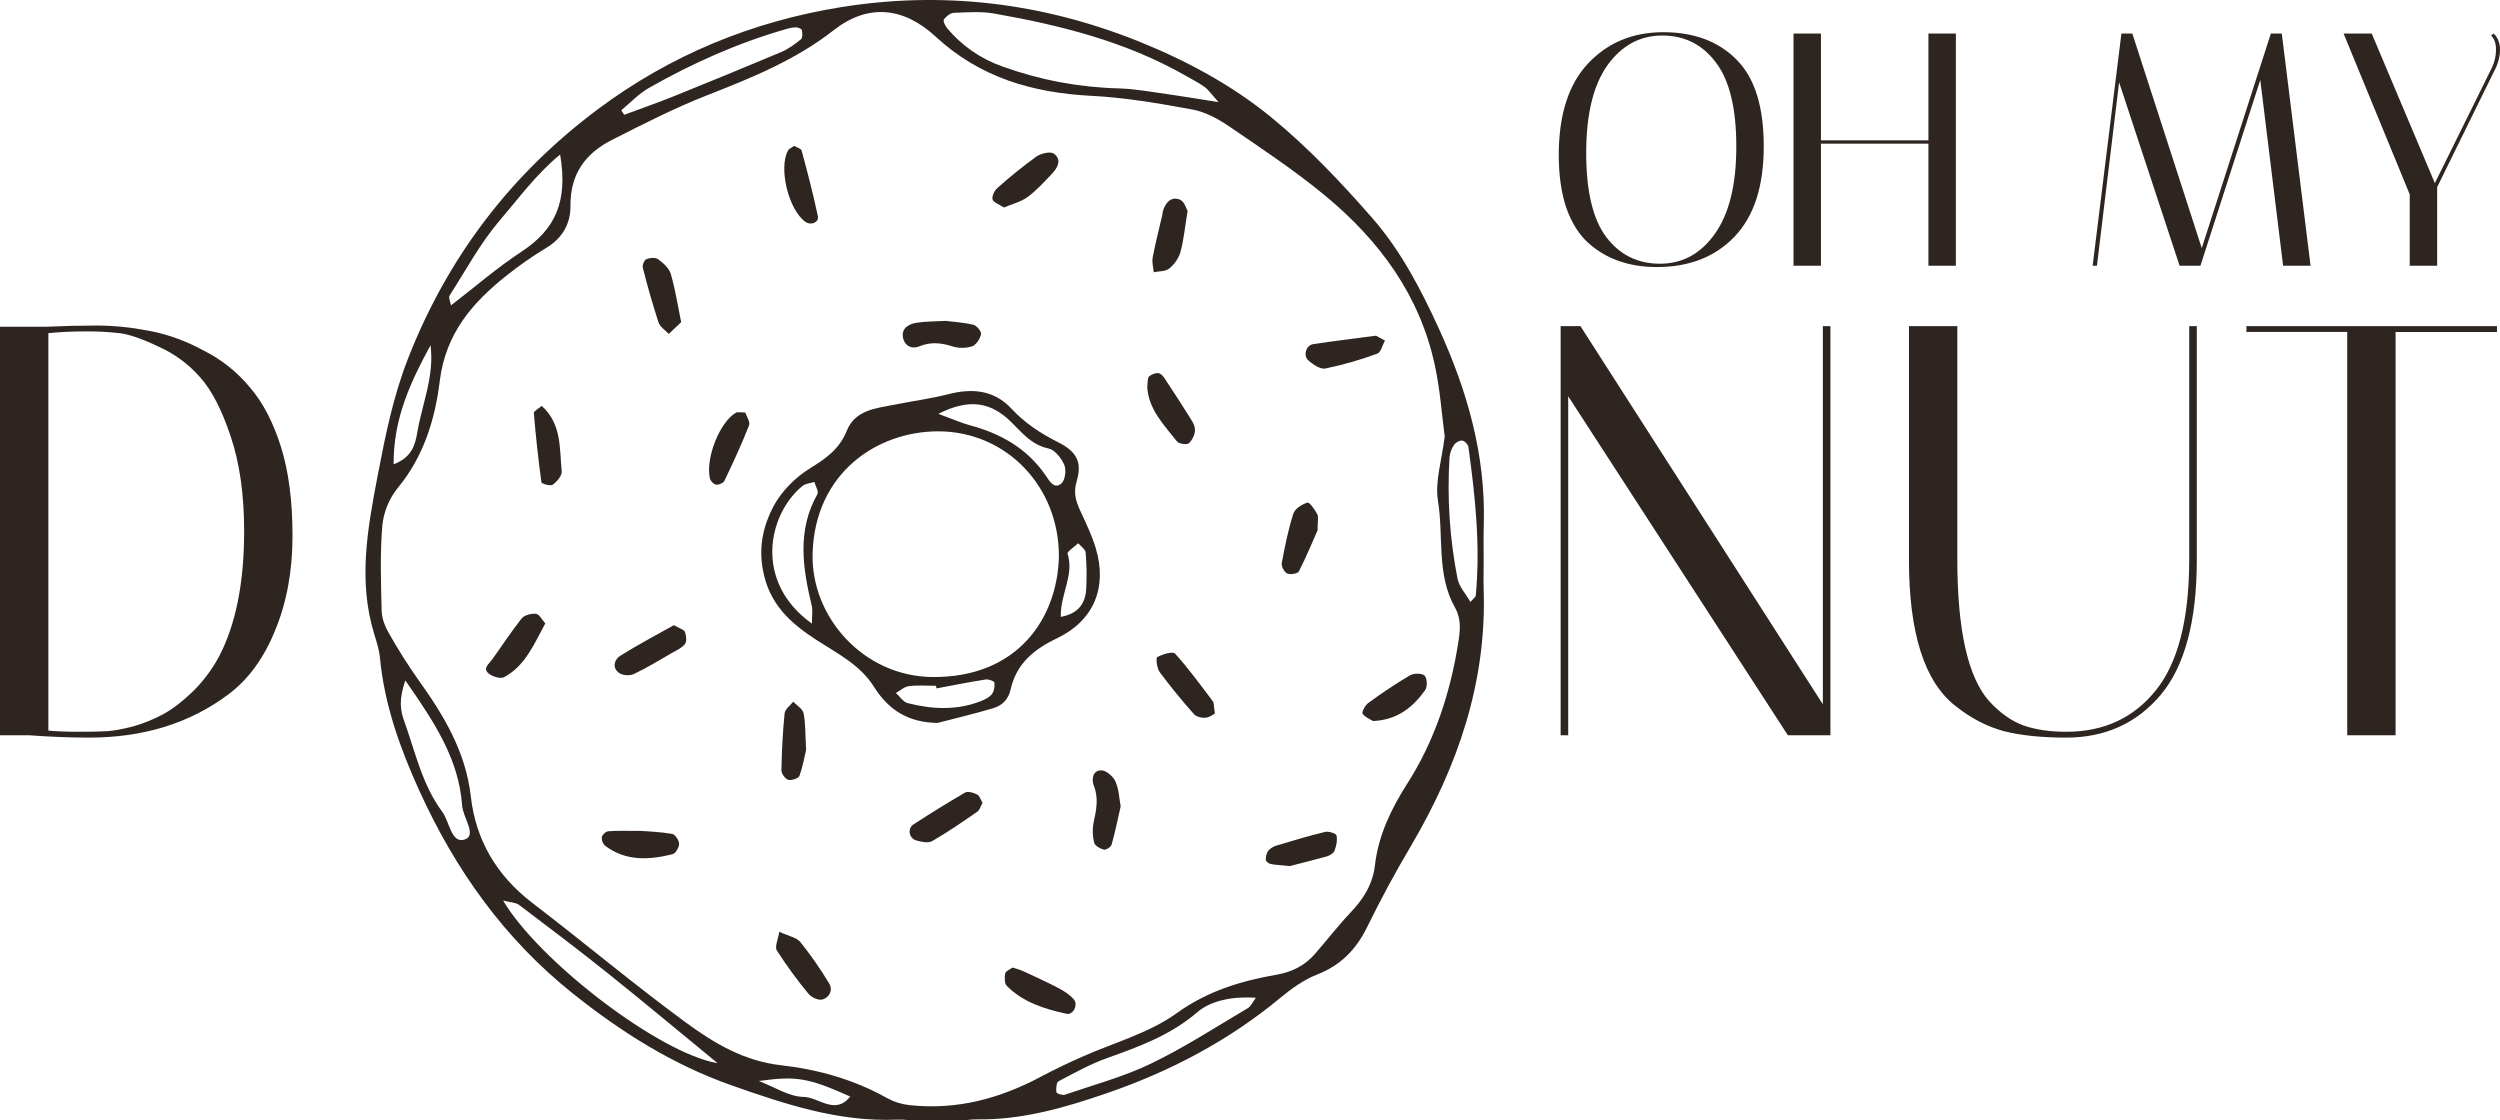
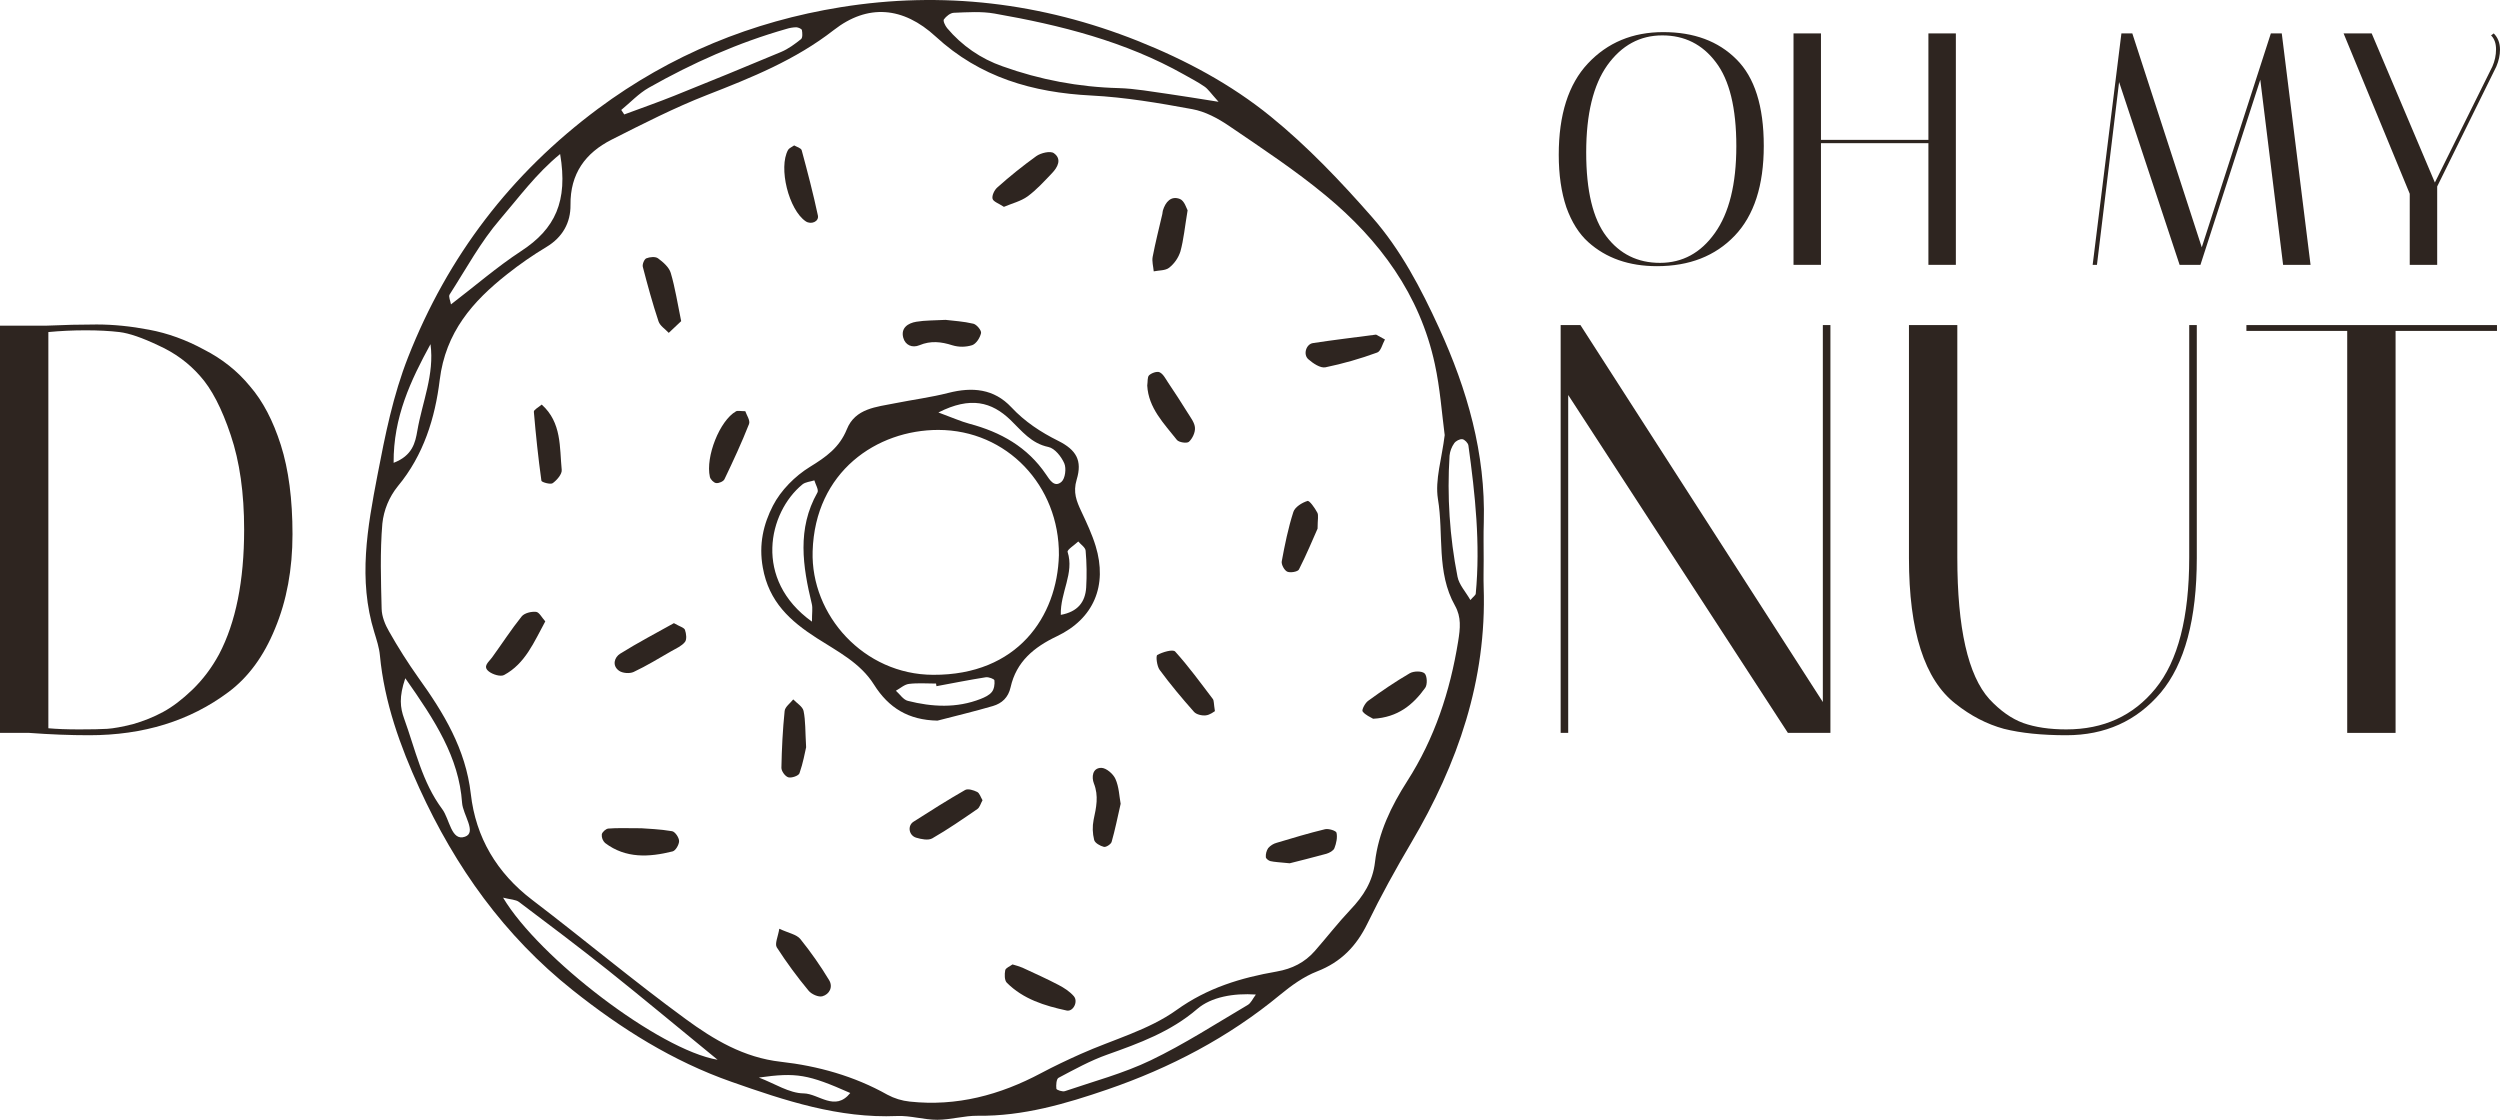
- <svg xmlns="http://www.w3.org/2000/svg" fill="none">
-   <path d="M93.768 35.494c0 .578-.018 1.157 0 1.736.197 5.886-1.633 11.189-4.57 16.189a72.893 72.893 0 00-2.775 5.133c-.7 1.44-1.673 2.45-3.185 3.04-.845.328-1.629.898-2.337 1.484-3.26 2.703-6.957 4.639-10.913 6.002-2.627.906-5.332 1.702-8.187 1.666-.85-.01-1.703.253-2.556.256-.853.003-1.704-.275-2.549-.239-3.68.159-7.09-.979-10.475-2.172-3.695-1.301-6.957-3.357-10.026-5.807-4.33-3.456-7.417-7.81-9.686-12.793-1.222-2.686-2.218-5.458-2.499-8.439-.047-.495-.21-.984-.355-1.464-1.03-3.344-.437-6.622.2-9.954.487-2.548.988-5.065 1.937-7.484 2.507-6.398 6.49-11.638 12.004-15.753 4.598-3.428 9.744-5.534 15.34-6.44 6.42-1.038 12.687-.29 18.769 2.137 3.034 1.215 5.897 2.753 8.398 4.79 2.332 1.9 4.436 4.124 6.423 6.396 1.802 2.06 3.08 4.513 4.222 7.015 1.783 3.91 2.946 7.957 2.828 12.305-.026.803-.007 1.6-.008 2.396zm-2.465-7.921c-.178-1.367-.288-2.95-.621-4.486-.948-4.42-3.497-7.871-6.894-10.69-1.93-1.601-4.032-2.993-6.105-4.41-.702-.479-1.517-.92-2.337-1.067-2.107-.39-4.238-.754-6.374-.864-3.707-.19-7.037-1.15-9.835-3.738-2.06-1.903-4.303-2.088-6.444-.412-2.427 1.898-5.19 3.012-8.004 4.115-2.063.808-4.05 1.826-6.034 2.832-1.657.842-2.623 2.155-2.6 4.143.014 1.115-.495 2.047-1.524 2.665a23.446 23.446 0 00-2.467 1.715c-2.195 1.733-3.904 3.686-4.273 6.717-.292 2.396-1.015 4.766-2.65 6.74a4.529 4.529 0 00-.977 2.37c-.15 1.792-.088 3.605-.044 5.408.012.482.22.999.467 1.424a34.17 34.17 0 001.843 2.917c1.606 2.242 3.003 4.54 3.326 7.387.312 2.76 1.64 5.007 3.885 6.723 3.253 2.487 6.389 5.127 9.69 7.549 1.775 1.304 3.674 2.445 6.015 2.71 2.34.264 4.635.904 6.733 2.088.44.238.923.386 1.42.437 2.96.32 5.701-.416 8.301-1.807a40.369 40.369 0 012.499-1.211c2.032-.914 4.284-1.513 6.054-2.785 1.97-1.418 4.075-2.047 6.335-2.443.976-.172 1.774-.576 2.41-1.305.758-.865 1.46-1.78 2.25-2.616.818-.862 1.408-1.78 1.55-3.009.22-1.884 1.023-3.548 2.041-5.146 1.725-2.7 2.706-5.685 3.216-8.858.134-.832.21-1.536-.2-2.268-1.188-2.114-.704-4.514-1.079-6.764-.19-1.217.248-2.547.431-4.064l-.004.003zM77.013 6.455c-.5-.556-.66-.808-.887-.964-.41-.284-.857-.517-1.293-.763C71.108 2.62 67.025 1.596 62.855.86 62.018.71 61.137.778 60.282.81c-.222.009-.488.226-.629.422-.064.089.081.4.204.549a7.995 7.995 0 003.501 2.422c2.355.851 4.83 1.318 7.331 1.383 1.06.029 2.116.23 3.171.374.9.129 1.799.282 3.153.495zm-31.66 60.738c-2.501-2.052-4.694-3.886-6.925-5.672-1.847-1.477-3.734-2.905-5.622-4.33-.213-.16-.547-.155-1.011-.276 2.275 3.835 9.872 9.66 13.558 10.278zM28.501 19.301c1.509-1.157 2.904-2.375 4.437-3.382 2.148-1.406 2.97-3.153 2.462-6.152-1.524 1.251-2.611 2.759-3.787 4.129-1.242 1.444-2.163 3.165-3.199 4.782-.08.13.05.389.087.623zm50.872 43.757c-1.407-.097-2.825.153-3.707.915-1.675 1.447-3.668 2.174-5.696 2.897-1.064.38-2.068.937-3.07 1.468-.139.073-.165.464-.136.694.01.078.385.205.54.152 1.82-.623 3.7-1.125 5.425-1.958 2.114-1.018 4.099-2.308 6.122-3.504.212-.119.324-.401.522-.664zM25.614 43.003c-.404 1.197-.325 1.86-.07 2.566.705 1.958 1.134 4.024 2.405 5.735.472.634.568 2.053 1.438 1.747.765-.267-.13-1.39-.183-2.148-.2-2.893-1.716-5.225-3.59-7.9zM39.263 6.97l.189.285c1.051-.391 2.113-.762 3.153-1.18a486.24 486.24 0 006.765-2.784c.453-.192.868-.5 1.255-.812.108-.089.089-.388.055-.573-.017-.083-.231-.172-.355-.178-.21.005-.42.04-.62.103-3.056.872-5.938 2.161-8.696 3.727-.645.367-1.168.936-1.746 1.412zm53.666 31.074c.185-.215.33-.305.34-.406.297-3.153-.035-6.277-.466-9.393-.021-.156-.237-.38-.385-.4-.162-.02-.415.115-.514.26-.161.232-.262.5-.292.781-.162 2.57.006 5.15.502 7.676.097.51.518.96.815 1.482zm-68.053-8.699c1.192-.456 1.37-1.283 1.499-2.029.311-1.82 1.09-3.572.833-5.496-1.247 2.297-2.352 4.623-2.331 7.525h-.001zm28.86 39.955c-2.672-1.187-3.397-1.312-5.777-.98 1.009.385 1.917.994 2.83 1.004.952.014 1.983 1.185 2.949-.024h-.001z" fill="#2E2520" />
-   <path d="M59.25 45.691c-1.828-.032-3.084-.8-4.014-2.284-.866-1.384-2.306-2.102-3.626-2.955-1.663-1.074-3.017-2.286-3.4-4.464-.267-1.477.043-2.76.64-3.925.501-.975 1.395-1.88 2.335-2.46 1.019-.628 1.863-1.22 2.334-2.381.532-1.335 1.874-1.416 3.062-1.656 1.118-.226 2.256-.371 3.359-.655 1.508-.386 2.877-.267 3.98.913.851.915 1.846 1.57 2.955 2.126 1.153.577 1.534 1.25 1.173 2.456-.246.817-.008 1.375.295 2.028.332.712.673 1.435.902 2.188.76 2.502-.115 4.609-2.454 5.723-1.45.69-2.56 1.611-2.92 3.23-.145.652-.55 1.023-1.124 1.192-1.157.34-2.33.62-3.498.924zM66.922 35.2c.037-4.409-3.292-7.934-7.621-7.94-3.885 0-7.792 2.64-7.944 7.696-.121 4.048 3.237 7.818 7.615 7.832 5.331.027 7.846-3.69 7.95-7.588zm-15.607 4.215c0-.565.054-.854-.008-1.115-.575-2.395-.948-4.767.355-7.074.094-.165-.123-.507-.196-.767-.255.083-.564.1-.757.259-2.152 1.773-3.112 6.03.606 8.697zm7.99-13.261c.9.331 1.415.566 1.952.712 1.983.527 3.675 1.474 4.853 3.22.232.344.532.854.976.463.236-.21.313-.848.177-1.168-.183-.424-.6-.954-1.001-1.038-1.09-.228-1.686-1.02-2.396-1.711-1.194-1.15-2.528-1.512-4.56-.478zm-.122 17.355l-.027-.166c-.571 0-1.148-.05-1.71.02-.29.036-.552.282-.827.434.25.221.467.57.755.642 1.536.39 3.086.473 4.601-.123.26-.102.547-.235.71-.444.144-.178.19-.494.161-.734-.011-.089-.37-.223-.547-.195-1.04.164-2.077.37-3.112.564l-.004.002zm7.86-4.522c1.064-.198 1.54-.8 1.602-1.727.046-.781.034-1.565-.034-2.344-.017-.205-.303-.389-.465-.583-.237.225-.718.528-.674.663.432 1.352-.472 2.563-.43 3.989v.002zM76.783 45.09c-.061.032-.308.24-.575.268-.243.028-.598-.054-.749-.224a38.337 38.337 0 01-2.169-2.66c-.177-.241-.25-.89-.149-.946.333-.184.983-.376 1.128-.217.856.948 1.61 1.99 2.383 3.012.076.102.053.277.13.768zM40.535 52.514c.396.032 1.178.056 1.94.187.19.033.444.406.444.629 0 .222-.22.607-.41.654-1.481.37-2.956.46-4.267-.534a.667.667 0 01-.209-.548c.029-.148.258-.356.413-.366.569-.048 1.139-.022 2.09-.022zM86.968 21.216l.56.308c-.158.286-.256.745-.488.828a22.9 22.9 0 01-3.275.938c-.32.063-.785-.253-1.08-.514-.34-.301-.138-.956.292-1.022 1.262-.195 2.534-.345 3.99-.538zM49.25 58.887c.594.278 1.09.356 1.332.652.663.826 1.27 1.696 1.816 2.604.266.433.023.901-.425 1.026-.246.068-.691-.133-.872-.356a28.308 28.308 0 01-2.007-2.746c-.142-.227.078-.683.157-1.18zM72.506 24.446c.037-.253 0-.542.118-.653.16-.146.502-.267.666-.188.225.108.37.403.525.635.43.647.854 1.296 1.263 1.958.183.297.429.613.444.932.018.296-.162.68-.383.882-.124.114-.632.04-.757-.117-.82-1.046-1.803-2.025-1.876-3.449zM75.057 13.335c-.177 1.068-.248 1.854-.455 2.607-.13.407-.377.766-.71 1.031-.235.19-.645.163-.976.233-.027-.31-.123-.635-.067-.93.173-.91.404-1.808.612-2.71.016-.07.011-.146.032-.214.163-.545.516-.96 1.081-.734.285.114.418.613.483.717zM59.759 20.28c.498.063 1.144.097 1.76.246.21.051.52.431.484.595-.064.293-.307.678-.564.765-.406.128-.841.13-1.249.006-.71-.226-1.37-.302-2.079-.005-.465.196-.901-.01-1.025-.474-.166-.623.3-.925.825-1.013.559-.093 1.136-.078 1.848-.12zM70.826 50.965c-.202.884-.355 1.659-.573 2.416-.042.149-.355.35-.486.315-.236-.057-.568-.244-.616-.438a2.93 2.93 0 01-.035-1.281c.167-.776.33-1.513.018-2.306-.15-.38-.107-.986.468-.985.31 0 .755.385.894.703.227.508.242 1.106.33 1.576zM62.095 50.738c-.115.207-.171.452-.323.557-.934.646-1.87 1.295-2.853 1.86-.252.144-.692.055-1.013-.04-.47-.14-.567-.76-.177-1.01a77.267 77.267 0 013.265-2.015c.177-.102.532.008.761.122.155.078.222.331.34.526zM50.191 9.22c.152.089.438.167.476.308.37 1.371.728 2.747 1.023 4.135.082.386-.427.6-.767.37-1.073-.725-1.741-3.408-1.116-4.53.065-.112.223-.168.384-.283zM63.447 13.115c-.323-.216-.672-.326-.719-.513-.05-.203.117-.55.298-.712.787-.706 1.61-1.37 2.466-1.99.289-.204.888-.348 1.11-.19.523.37.248.89-.117 1.272-.49.513-.976 1.055-1.54 1.47-.433.312-.988.446-1.498.663zM43.05 20.362l-.784.744c-.224-.243-.556-.445-.65-.735a53.327 53.327 0 01-.99-3.451c-.041-.16.089-.485.222-.54.217-.09.575-.125.74 0 .325.24.697.564.803.926.28.944.427 1.93.659 3.056zM34.463 39.398c-.72 1.324-1.266 2.68-2.606 3.401-.225.121-.724-.034-.965-.227-.41-.327 0-.598.2-.877.628-.868 1.21-1.774 1.878-2.61.172-.215.61-.32.906-.291.203.019.368.364.587.604zM42.591 39.51c.375.218.648.283.698.427.084.235.127.604 0 .767-.206.26-.558.41-.861.584-.787.453-1.563.93-2.382 1.317-.249.117-.7.082-.922-.077-.457-.326-.297-.85.07-1.08 1.124-.706 2.305-1.324 3.397-1.938zM83.27 33.517c-.289.654-.695 1.641-1.177 2.59-.075.147-.541.227-.739.139-.184-.083-.384-.454-.347-.655.194-1.055.407-2.113.733-3.131.1-.311.548-.593.893-.697.128-.039.463.445.621.74.091.167.016.423.016 1.014zM34.237 25.653c1.274 1.146 1.122 2.703 1.263 4.14.027.267-.304.649-.569.842-.138.102-.7-.061-.714-.155a83.014 83.014 0 01-.478-4.372c-.01-.125.29-.277.498-.455zM63.99 61.15c.214.056.424.125.63.206.764.356 1.533.702 2.28 1.094.354.185.71.416.965.712.294.342-.042 1-.453.91-1.387-.3-2.743-.72-3.781-1.762-.154-.154-.15-.54-.1-.795.029-.144.297-.244.46-.366zM47.103 26.072c.073.23.325.588.237.813-.466 1.188-1.006 2.348-1.555 3.5-.067.142-.355.268-.525.245-.15-.019-.355-.229-.394-.388-.291-1.285.627-3.584 1.65-4.162.105-.06.274-.008.587-.008zM86.782 45.571c-.16-.101-.492-.225-.665-.464-.07-.096.154-.53.347-.669a31.463 31.463 0 012.633-1.75c.245-.144.754-.154.934.007.166.15.191.712.041.918-.761 1.065-1.721 1.877-3.29 1.958zM81.51 54.737c-.658-.069-.945-.076-1.219-.137-.116-.026-.29-.164-.291-.254a.954.954 0 01.15-.574c.141-.161.326-.277.532-.334 1.015-.306 2.031-.613 3.061-.861.224-.054.695.094.724.222.068.305-.013.672-.132.98-.063.161-.314.296-.506.355-.882.243-1.768.46-2.319.603zM50.947 47.38c-.073.311-.191 1-.42 1.648-.056.161-.5.316-.704.257-.204-.058-.443-.396-.437-.607.021-1.2.08-2.403.202-3.598.026-.26.355-.49.545-.734.227.241.595.454.653.73.128.62.101 1.271.16 2.305zM98.513 9.812c0-2.543.613-4.472 1.839-5.785 1.24-1.328 2.829-1.992 4.765-1.992 1.937 0 3.476.573 4.618 1.719 1.157 1.146 1.735 2.977 1.735 5.492 0 2.516-.613 4.416-1.839 5.702-1.226 1.286-2.863 1.929-4.911 1.929-1.769 0-3.218-.51-4.347-1.53-.585-.532-1.045-1.265-1.379-2.202-.32-.95-.48-2.061-.48-3.333zm6.541-7.567c-1.407 0-2.563.629-3.469 1.886-.891 1.258-1.337 3.103-1.337 5.534 0 2.432.425 4.207 1.275 5.325.849 1.118 1.978 1.677 3.385 1.677 1.421 0 2.577-.629 3.469-1.887.906-1.271 1.358-3.11 1.358-5.513 0-2.417-.431-4.192-1.295-5.324-.85-1.132-1.979-1.698-3.386-1.698zM115.084 16.793h-1.734V2.119h1.734v6.75h6.792v-6.75h1.735v14.674h-1.735V9.079h-6.792v7.714zM132.527 16.793h-.272l1.818-14.674h.69l4.388 13.563 4.368-13.563h.69l1.818 14.674h-1.735l-1.442-11.74-3.782 11.74h-1.317L133.927 5.2l-1.4 11.593zM157.603 2.119c.265.265.397.608.397 1.027 0 .35-.077.706-.23 1.07l-3.741 7.609v4.968h-1.734v-4.507l-4.18-10.167h1.777l3.991 9.454 3.636-7.358c.154-.35.23-.713.23-1.09 0-.377-.104-.67-.313-.88l.167-.126zM2.946 20.648c1.08-.049 2.136-.074 3.167-.074 1.056 0 2.16.111 3.314.333 1.179.221 2.333.64 3.462 1.256a9.02 9.02 0 012.91 2.327c.81.936 1.46 2.18 1.951 3.731.491 1.552.737 3.435.737 5.652 0 2.216-.369 4.211-1.105 5.984-.712 1.749-1.694 3.09-2.946 4.027-2.43 1.822-5.365 2.733-8.802 2.733-1.203 0-2.467-.05-3.793-.148H0V20.65h2.946zm.11 25.526c.516.05 1.167.074 1.952.074.786 0 1.375-.013 1.768-.037.393-.025.933-.123 1.62-.296a9.447 9.447 0 001.915-.776c.59-.32 1.203-.788 1.842-1.403a9.184 9.184 0 001.694-2.253c1.055-2.02 1.583-4.655 1.583-7.906 0-2.315-.282-4.31-.847-5.984-.565-1.7-1.215-2.955-1.952-3.768a7.603 7.603 0 00-2.614-1.92c-1.031-.493-1.854-.777-2.468-.85a18.09 18.09 0 00-2.136-.111c-.81 0-1.595.037-2.356.11v25.12zM99.111 46.47h-.479V20.61h1.252l15.32 23.9v-23.9h.479V46.47h-2.688L99.111 25.044V46.47zM138.359 20.611h.479v14.776c0 3.867-.761 6.711-2.283 8.533-1.522 1.798-3.511 2.697-5.966 2.697-1.547 0-2.86-.135-3.94-.406-1.081-.296-2.099-.825-3.057-1.589-1.964-1.526-2.946-4.605-2.946-9.235V20.611h3.057v14.74c0 4.482.675 7.474 2.025 8.976.687.739 1.399 1.244 2.136 1.514.761.271 1.669.407 2.725.407 2.357 0 4.235-.862 5.634-2.586 1.424-1.749 2.136-4.52 2.136-8.312V20.611zM151.401 46.47h-3.057V20.98h-6.371v-.369h15.836v.37h-6.408v25.488z" fill="#2E2520" />
+ <svg xmlns="http://www.w3.org/2000/svg" viewBox="0 0 96 43" fill="none">
+   <path d="M56.973 21.496C56.973 21.847 56.962 22.197 56.973 22.548C57.093 26.112 55.981 29.324 54.196 32.352C53.597 33.368 53.026 34.4 52.51 35.461C52.085 36.333 51.494 36.945 50.575 37.302C50.062 37.501 49.586 37.846 49.155 38.201C47.175 39.838 44.928 41.011 42.524 41.836C40.928 42.384 39.284 42.867 37.55 42.845C37.033 42.839 36.515 42.998 35.997 43C35.479 43.002 34.961 42.833 34.448 42.855C32.212 42.952 30.14 42.263 28.084 41.54C25.839 40.752 23.857 39.507 21.992 38.023C19.36 35.93 17.485 33.293 16.107 30.275C15.364 28.648 14.759 26.969 14.588 25.164C14.56 24.865 14.461 24.568 14.373 24.278C13.747 22.252 14.107 20.267 14.494 18.249C14.79 16.706 15.095 15.181 15.671 13.716C17.194 9.841 19.614 6.668 22.965 4.176C25.759 2.1 28.885 0.824 32.285 0.276C36.186 -0.353 39.994 0.1 43.689 1.57C45.533 2.305 47.272 3.237 48.791 4.471C50.209 5.622 51.487 6.968 52.694 8.345C53.789 9.592 54.566 11.077 55.26 12.593C56.343 14.961 57.049 17.412 56.978 20.045C56.962 20.532 56.973 21.014 56.973 21.496ZM55.475 16.699C55.367 15.871 55.3 14.913 55.098 13.982C54.522 11.305 52.973 9.215 50.909 7.509C49.737 6.538 48.459 5.695 47.2 4.838C46.774 4.547 46.278 4.28 45.78 4.191C44.5 3.955 43.205 3.734 41.907 3.668C39.655 3.553 37.632 2.972 35.931 1.404C34.679 0.251 33.317 0.14 32.016 1.155C30.541 2.304 28.863 2.979 27.153 3.646C25.899 4.136 24.692 4.753 23.487 5.362C22.48 5.872 21.893 6.667 21.907 7.871C21.915 8.546 21.606 9.111 20.981 9.485C20.46 9.798 19.959 10.145 19.482 10.523C18.149 11.573 17.11 12.756 16.885 14.591C16.708 16.043 16.269 17.478 15.275 18.673C14.943 19.085 14.737 19.583 14.682 20.109C14.591 21.194 14.628 22.292 14.655 23.384C14.663 23.676 14.789 23.989 14.939 24.246C15.282 24.854 15.656 25.444 16.059 26.013C17.035 27.371 17.883 28.762 18.079 30.487C18.269 32.158 19.076 33.52 20.44 34.559C22.417 36.065 24.322 37.664 26.328 39.13C27.406 39.92 28.56 40.612 29.982 40.772C31.404 40.932 32.798 41.319 34.074 42.036C34.341 42.18 34.634 42.27 34.936 42.301C36.735 42.495 38.4 42.049 39.98 41.207C40.475 40.943 40.985 40.703 41.498 40.473C42.733 39.92 44.101 39.557 45.177 38.786C46.373 37.928 47.652 37.547 49.025 37.307C49.618 37.203 50.104 36.958 50.49 36.517C50.95 35.993 51.377 35.439 51.857 34.932C52.354 34.41 52.712 33.854 52.799 33.11C52.932 31.969 53.42 30.961 54.039 29.993C55.087 28.358 55.683 26.551 55.993 24.629C56.074 24.125 56.12 23.699 55.871 23.255C55.15 21.975 55.444 20.521 55.216 19.159C55.1 18.422 55.366 17.616 55.478 16.697L55.475 16.699ZM46.793 3.909C46.488 3.573 46.392 3.42 46.254 3.326C46.005 3.153 45.733 3.013 45.468 2.863C43.204 1.587 40.724 0.966 38.191 0.521C37.682 0.431 37.146 0.471 36.627 0.491C36.492 0.496 36.331 0.627 36.245 0.746C36.206 0.8 36.294 0.989 36.369 1.079C36.933 1.751 37.668 2.258 38.496 2.546C39.927 3.061 41.43 3.344 42.95 3.383C43.594 3.401 44.236 3.522 44.877 3.61C45.424 3.687 45.97 3.781 46.793 3.909ZM27.556 40.695C26.037 39.452 24.704 38.341 23.349 37.259C22.226 36.365 21.08 35.5 19.932 34.637C19.804 34.54 19.6 34.543 19.318 34.47C20.701 36.792 25.316 40.32 27.556 40.695ZM17.317 11.689C18.234 10.989 19.082 10.251 20.013 9.641C21.318 8.79 21.817 7.732 21.509 5.915C20.583 6.673 19.922 7.586 19.208 8.416C18.453 9.291 17.894 10.332 17.264 11.312C17.216 11.391 17.295 11.547 17.317 11.689ZM48.226 38.19C47.371 38.132 46.511 38.282 45.974 38.744C44.956 39.62 43.745 40.061 42.514 40.499C41.867 40.728 41.257 41.066 40.648 41.388C40.564 41.432 40.548 41.669 40.565 41.808C40.571 41.855 40.799 41.932 40.893 41.9C41.999 41.523 43.142 41.219 44.19 40.715C45.474 40.098 46.68 39.317 47.91 38.592C48.038 38.52 48.106 38.349 48.226 38.19ZM15.563 26.044C15.317 26.769 15.366 27.171 15.52 27.598C15.949 28.784 16.209 30.035 16.982 31.071C17.268 31.456 17.327 32.315 17.855 32.13C18.32 31.968 17.776 31.288 17.744 30.829C17.622 29.076 16.702 27.664 15.563 26.044ZM23.856 4.222L23.971 4.395C24.61 4.157 25.254 3.933 25.887 3.679C27.261 3.128 28.631 2.566 29.997 1.994C30.272 1.877 30.525 1.691 30.76 1.502C30.825 1.448 30.814 1.267 30.793 1.155C30.782 1.105 30.652 1.051 30.578 1.047C30.449 1.05 30.322 1.071 30.2 1.11C28.343 1.638 26.592 2.419 24.917 3.367C24.525 3.589 24.207 3.934 23.856 4.222ZM56.463 23.042C56.575 22.911 56.663 22.857 56.669 22.795C56.85 20.886 56.648 18.994 56.387 17.107C56.374 17.012 56.242 16.876 56.153 16.865C56.054 16.852 55.901 16.934 55.841 17.022C55.742 17.162 55.681 17.325 55.663 17.495C55.564 19.051 55.667 20.614 55.968 22.144C56.027 22.453 56.283 22.725 56.463 23.042ZM15.114 17.773C15.839 17.497 15.947 16.996 16.025 16.544C16.214 15.442 16.688 14.381 16.531 13.216C15.774 14.606 15.102 16.015 15.115 17.773H15.114ZM32.65 41.971C31.026 41.252 30.585 41.176 29.14 41.378C29.753 41.61 30.304 41.98 30.859 41.986C31.437 41.994 32.064 42.703 32.651 41.971H32.65Z" fill="#2E2520" />
+   <path d="M36 27.672C34.889 27.652 34.126 27.187 33.561 26.289C33.035 25.451 32.16 25.015 31.358 24.499C30.347 23.849 29.525 23.114 29.292 21.795C29.13 20.901 29.318 20.124 29.681 19.418C29.985 18.828 30.529 18.28 31.1 17.929C31.719 17.548 32.232 17.189 32.518 16.486C32.841 15.678 33.656 15.629 34.378 15.483C35.058 15.347 35.749 15.259 36.419 15.087C37.336 14.853 38.167 14.925 38.837 15.64C39.355 16.194 39.959 16.591 40.633 16.927C41.334 17.277 41.565 17.685 41.345 18.415C41.196 18.91 41.34 19.247 41.525 19.643C41.727 20.074 41.934 20.512 42.073 20.968C42.534 22.484 42.003 23.76 40.582 24.434C39.701 24.853 39.027 25.41 38.807 26.39C38.719 26.786 38.473 27.01 38.125 27.112C37.422 27.318 36.709 27.488 36 27.672ZM40.662 21.318C40.684 18.648 38.662 16.512 36.032 16.509C33.671 16.509 31.297 18.107 31.205 21.17C31.131 23.622 33.172 25.905 35.831 25.913C39.071 25.93 40.599 23.679 40.662 21.318ZM31.179 23.871C31.179 23.528 31.212 23.353 31.174 23.195C30.825 21.745 30.599 20.308 31.39 18.911C31.447 18.811 31.316 18.604 31.271 18.446C31.116 18.497 30.928 18.507 30.811 18.603C29.504 19.677 28.92 22.255 31.179 23.871ZM36.034 15.839C36.581 16.04 36.894 16.182 37.22 16.27C38.425 16.59 39.453 17.163 40.169 18.221C40.31 18.429 40.492 18.738 40.762 18.501C40.905 18.374 40.952 17.987 40.869 17.794C40.758 17.537 40.504 17.216 40.261 17.165C39.599 17.027 39.236 16.547 38.805 16.129C38.08 15.432 37.269 15.213 36.034 15.839ZM35.96 26.35L35.944 26.249C35.596 26.249 35.246 26.22 34.904 26.262C34.728 26.283 34.569 26.433 34.402 26.524C34.554 26.658 34.686 26.87 34.861 26.913C35.794 27.149 36.736 27.2 37.656 26.839C37.814 26.777 37.989 26.696 38.088 26.57C38.175 26.462 38.203 26.27 38.186 26.125C38.179 26.071 37.961 25.99 37.853 26.007C37.221 26.107 36.591 26.232 35.962 26.349L35.96 26.35ZM40.735 23.611C41.382 23.491 41.671 23.126 41.709 22.565C41.737 22.092 41.73 21.618 41.688 21.146C41.678 21.021 41.504 20.91 41.406 20.793C41.262 20.929 40.97 21.112 40.996 21.194C41.259 22.013 40.71 22.746 40.735 23.61V23.611Z" fill="#2E2520" />
+   <path d="M46.653 27.308C46.616 27.327 46.466 27.453 46.303 27.47C46.156 27.487 45.94 27.438 45.849 27.334C45.389 26.815 44.942 26.282 44.531 25.724C44.423 25.578 44.379 25.185 44.44 25.151C44.642 25.039 45.038 24.923 45.126 25.019C45.646 25.593 46.103 26.224 46.574 26.843C46.619 26.905 46.605 27.012 46.653 27.308Z" fill="#2E2520" />
+   <path d="M24.629 31.805C24.869 31.824 25.344 31.838 25.808 31.918C25.923 31.938 26.077 32.163 26.077 32.298C26.077 32.433 25.944 32.666 25.828 32.694C24.928 32.918 24.032 32.973 23.235 32.371C23.191 32.329 23.156 32.277 23.134 32.22C23.112 32.163 23.103 32.101 23.109 32.039C23.126 31.95 23.266 31.824 23.36 31.817C23.705 31.788 24.052 31.805 24.629 31.805Z" fill="#2E2520" />
+   <path d="M52.841 12.849L53.182 13.036C53.085 13.209 53.026 13.487 52.885 13.537C52.237 13.775 51.572 13.965 50.895 14.105C50.701 14.143 50.418 13.952 50.239 13.794C50.032 13.611 50.155 13.215 50.416 13.175C51.183 13.057 51.956 12.966 52.841 12.849Z" fill="#2E2520" />
+   <path d="M29.925 35.664C30.285 35.832 30.586 35.88 30.733 36.059C31.136 36.559 31.505 37.086 31.837 37.636C31.998 37.898 31.851 38.182 31.579 38.257C31.429 38.299 31.159 38.177 31.049 38.041C30.609 37.512 30.202 36.957 29.829 36.379C29.743 36.241 29.877 35.965 29.925 35.664Z" fill="#2E2520" />
+   <path d="M44.054 14.805C44.077 14.652 44.054 14.477 44.126 14.41C44.223 14.321 44.431 14.248 44.531 14.296C44.667 14.361 44.756 14.54 44.849 14.681C45.111 15.072 45.369 15.466 45.617 15.867C45.728 16.046 45.878 16.238 45.887 16.431C45.898 16.61 45.789 16.842 45.654 16.965C45.579 17.034 45.27 16.989 45.194 16.894C44.696 16.261 44.099 15.668 44.054 14.805Z" fill="#2E2520" />
+   <path d="M45.604 8.076C45.496 8.723 45.453 9.199 45.328 9.655C45.249 9.901 45.099 10.119 44.896 10.28C44.754 10.395 44.505 10.378 44.303 10.42C44.287 10.232 44.228 10.036 44.263 9.858C44.368 9.307 44.508 8.762 44.634 8.216C44.644 8.173 44.641 8.128 44.654 8.086C44.753 7.756 44.968 7.505 45.311 7.642C45.484 7.711 45.565 8.013 45.604 8.076Z" fill="#2E2520" />
+   <path d="M36.309 12.283C36.612 12.32 37.004 12.341 37.378 12.431C37.506 12.462 37.695 12.692 37.672 12.791C37.634 12.969 37.486 13.202 37.33 13.255C37.083 13.332 36.819 13.334 36.571 13.259C36.14 13.121 35.738 13.076 35.308 13.256C35.026 13.374 34.76 13.25 34.685 12.968C34.584 12.591 34.868 12.408 35.186 12.355C35.526 12.298 35.877 12.307 36.309 12.283Z" fill="#2E2520" />
+   <path d="M43.033 30.866C42.911 31.401 42.818 31.871 42.686 32.33C42.66 32.419 42.47 32.541 42.39 32.52C42.247 32.485 42.045 32.372 42.016 32.255C41.952 32.001 41.944 31.736 41.995 31.479C42.096 31.009 42.196 30.563 42.005 30.082C41.915 29.852 41.941 29.485 42.29 29.486C42.478 29.486 42.749 29.719 42.833 29.911C42.971 30.219 42.98 30.581 43.033 30.866Z" fill="#2E2520" />
+   <path d="M37.729 30.729C37.658 30.854 37.624 31.002 37.532 31.066C36.965 31.457 36.396 31.85 35.799 32.193C35.646 32.28 35.378 32.226 35.184 32.168C34.898 32.084 34.839 31.709 35.076 31.556C35.729 31.138 36.386 30.722 37.06 30.336C37.167 30.274 37.383 30.341 37.522 30.41C37.617 30.457 37.657 30.61 37.729 30.729Z" fill="#2E2520" />
+   <path d="M30.496 5.584C30.588 5.638 30.762 5.685 30.785 5.77C31.01 6.601 31.228 7.434 31.407 8.275C31.456 8.508 31.147 8.638 30.94 8.499C30.288 8.06 29.883 6.435 30.263 5.755C30.302 5.688 30.398 5.654 30.496 5.584Z" fill="#2E2520" />
+   <path d="M38.55 7.943C38.354 7.812 38.142 7.745 38.114 7.632C38.083 7.509 38.184 7.299 38.294 7.201C38.772 6.773 39.273 6.371 39.793 5.996C39.968 5.872 40.332 5.785 40.467 5.881C40.785 6.105 40.618 6.42 40.396 6.651C40.099 6.962 39.803 7.29 39.46 7.541C39.197 7.73 38.86 7.811 38.55 7.943Z" fill="#2E2520" />
+   <path d="M26.157 12.332L25.68 12.782C25.544 12.635 25.343 12.513 25.286 12.337C25.057 11.649 24.866 10.949 24.684 10.247C24.659 10.151 24.738 9.954 24.819 9.92C24.951 9.866 25.168 9.845 25.268 9.92C25.466 10.066 25.692 10.262 25.757 10.481C25.927 11.053 26.016 11.65 26.157 12.332Z" fill="#2E2520" />
+   <path d="M20.939 23.861C20.502 24.662 20.17 25.483 19.356 25.921C19.219 25.994 18.916 25.9 18.77 25.783C18.52 25.585 18.77 25.421 18.891 25.252C19.273 24.726 19.626 24.177 20.032 23.671C20.137 23.541 20.402 23.477 20.583 23.495C20.706 23.506 20.806 23.715 20.939 23.861Z" fill="#2E2520" />
+   <path d="M25.878 23.929C26.106 24.061 26.272 24.1 26.302 24.187C26.353 24.329 26.38 24.553 26.302 24.652C26.177 24.809 25.963 24.9 25.779 25.005C25.301 25.28 24.829 25.569 24.332 25.803C24.18 25.874 23.906 25.853 23.771 25.757C23.494 25.559 23.591 25.242 23.814 25.102C24.497 24.675 25.215 24.301 25.878 23.929Z" fill="#2E2520" />
+   <path d="M50.595 20.299C50.419 20.695 50.172 21.293 49.879 21.868C49.834 21.956 49.55 22.005 49.43 21.952C49.319 21.901 49.197 21.677 49.219 21.555C49.337 20.916 49.467 20.275 49.665 19.659C49.725 19.471 49.998 19.3 50.208 19.237C50.285 19.213 50.489 19.506 50.585 19.685C50.64 19.786 50.595 19.941 50.595 20.299Z" fill="#2E2520" />
+   <path d="M20.802 15.536C21.576 16.23 21.484 17.173 21.57 18.044C21.586 18.206 21.385 18.437 21.224 18.554C21.14 18.615 20.798 18.517 20.79 18.46C20.668 17.581 20.575 16.697 20.5 15.812C20.494 15.736 20.675 15.644 20.802 15.536Z" fill="#2E2520" />
+   <path d="M38.88 37.034C39.01 37.068 39.137 37.11 39.262 37.159C39.727 37.375 40.194 37.584 40.648 37.822C40.863 37.934 41.079 38.074 41.234 38.253C41.413 38.46 41.209 38.859 40.959 38.804C40.116 38.622 39.292 38.368 38.662 37.737C38.569 37.644 38.571 37.41 38.601 37.256C38.619 37.168 38.782 37.108 38.88 37.034Z" fill="#2E2520" />
+   <path d="M28.619 15.79C28.664 15.93 28.817 16.146 28.763 16.282C28.48 17.002 28.153 17.705 27.819 18.403C27.778 18.488 27.603 18.564 27.5 18.55C27.409 18.539 27.284 18.412 27.26 18.315C27.084 17.538 27.641 16.145 28.263 15.795C28.327 15.759 28.429 15.79 28.619 15.79Z" fill="#2E2520" />
+   <path d="M52.728 27.6C52.631 27.538 52.429 27.463 52.324 27.318C52.282 27.261 52.418 26.997 52.535 26.913C53.053 26.536 53.583 26.175 54.135 25.853C54.284 25.766 54.593 25.76 54.703 25.857C54.803 25.948 54.819 26.289 54.727 26.414C54.265 27.058 53.682 27.55 52.728 27.6Z" fill="#2E2520" />
+   <path d="M49.525 33.15C49.125 33.109 48.951 33.105 48.784 33.067C48.714 33.052 48.609 32.968 48.608 32.914C48.6 32.791 48.632 32.669 48.699 32.566C48.785 32.469 48.897 32.398 49.022 32.364C49.639 32.179 50.256 31.993 50.882 31.842C51.018 31.81 51.304 31.899 51.322 31.977C51.363 32.161 51.314 32.384 51.242 32.57C51.203 32.668 51.051 32.75 50.934 32.785C50.398 32.933 49.86 33.064 49.525 33.15Z" fill="#2E2520" />
+   <path d="M30.955 28.695C30.911 28.884 30.839 29.3 30.7 29.693C30.666 29.791 30.396 29.884 30.272 29.849C30.148 29.813 30.003 29.609 30.006 29.481C30.02 28.754 30.056 28.026 30.13 27.302C30.145 27.144 30.345 27.005 30.46 26.857C30.599 27.003 30.822 27.132 30.857 27.3C30.935 27.675 30.919 28.07 30.955 28.695Z" fill="#2E2520" />
+   <path d="M59.856 5.943C59.856 4.402 60.229 3.234 60.974 2.439C61.727 1.635 62.692 1.233 63.869 1.233C65.045 1.233 65.981 1.58 66.675 2.274C67.377 2.968 67.729 4.076 67.729 5.6C67.729 7.123 67.356 8.274 66.611 9.053C65.866 9.832 64.872 10.221 63.627 10.221C62.552 10.221 61.672 9.912 60.986 9.294C60.631 8.973 60.351 8.528 60.148 7.961C59.954 7.386 59.856 6.713 59.856 5.943ZM63.831 1.359C62.975 1.359 62.273 1.74 61.723 2.502C61.181 3.264 60.91 4.381 60.91 5.854C60.91 7.326 61.168 8.401 61.685 9.078C62.201 9.756 62.887 10.094 63.742 10.094C64.605 10.094 65.308 9.713 65.849 8.951C66.4 8.181 66.675 7.068 66.675 5.613C66.675 4.148 66.412 3.073 65.888 2.388C65.371 1.702 64.686 1.359 63.831 1.359Z" fill="#2E2520" />
+   <path d="M69.925 10.17H68.871V1.283H69.925V5.371H74.051V1.283H75.105V10.17H74.051V5.498H69.925V10.17Z" fill="#2E2520" />
+   <path d="M80.523 10.17H80.358L81.462 1.283H81.881L84.548 9.497L87.201 1.283H87.62L88.725 10.17H87.671L86.795 3.061L84.497 10.17H83.697L81.373 3.15L80.523 10.17Z" fill="#2E2520" />
+   <path d="M95.759 1.283C95.92 1.444 96 1.651 96 1.905C96 2.117 95.953 2.333 95.86 2.553L93.588 7.161V10.17H92.534V7.441L89.994 1.283H91.073L93.499 7.009L95.708 2.553C95.801 2.341 95.848 2.121 95.848 1.893C95.848 1.664 95.784 1.486 95.657 1.359L95.759 1.283Z" fill="#2E2520" />
+   <path d="M1.79 12.505C2.446 12.476 3.088 12.46 3.714 12.46C4.356 12.46 5.027 12.528 5.728 12.662C6.444 12.796 7.145 13.05 7.831 13.423C8.532 13.78 9.122 14.25 9.599 14.832C10.091 15.399 10.486 16.152 10.785 17.092C11.083 18.031 11.232 19.172 11.232 20.515C11.232 21.857 11.009 23.065 10.561 24.139C10.129 25.198 9.532 26.011 8.771 26.577C7.294 27.681 5.512 28.233 3.423 28.233C2.692 28.233 1.924 28.203 1.119 28.143H0V12.505H1.79ZM1.857 27.965C2.17 27.994 2.566 28.009 3.043 28.009C3.52 28.009 3.878 28.002 4.117 27.987C4.356 27.972 4.684 27.912 5.102 27.808C5.519 27.689 5.907 27.532 6.265 27.338C6.623 27.144 6.996 26.861 7.384 26.488C7.787 26.1 8.13 25.645 8.413 25.123C9.055 23.9 9.375 22.304 9.375 20.335C9.375 18.934 9.204 17.726 8.861 16.711C8.518 15.682 8.122 14.921 7.675 14.429C7.242 13.937 6.713 13.549 6.086 13.266C5.46 12.968 4.96 12.796 4.587 12.751C4.214 12.707 3.781 12.684 3.289 12.684C2.797 12.684 2.32 12.707 1.857 12.751V27.965Z" fill="#2E2520" />
+   <path d="M60.219 28.143H59.929V12.483H60.689L69.997 26.958V12.483H70.288V28.143H68.655L60.219 15.168V28.143Z" fill="#2E2520" />
+   <path d="M84.066 12.483H84.357V21.432C84.357 23.773 83.895 25.496 82.97 26.6C82.045 27.689 80.837 28.233 79.345 28.233C78.406 28.233 77.607 28.151 76.951 27.987C76.295 27.808 75.676 27.487 75.094 27.025C73.901 26.1 73.304 24.236 73.304 21.432V12.483H75.161V21.409C75.161 24.124 75.571 25.936 76.392 26.846C76.809 27.293 77.242 27.599 77.689 27.763C78.152 27.927 78.704 28.009 79.345 28.009C80.777 28.009 81.918 27.487 82.769 26.443C83.634 25.384 84.066 23.706 84.066 21.409V12.483Z" fill="#2E2520" />
+   <path d="M91.99 28.143H90.133V12.707H86.262V12.483H95.884V12.707H91.99V28.143Z" fill="#2E2520" />
</svg>
